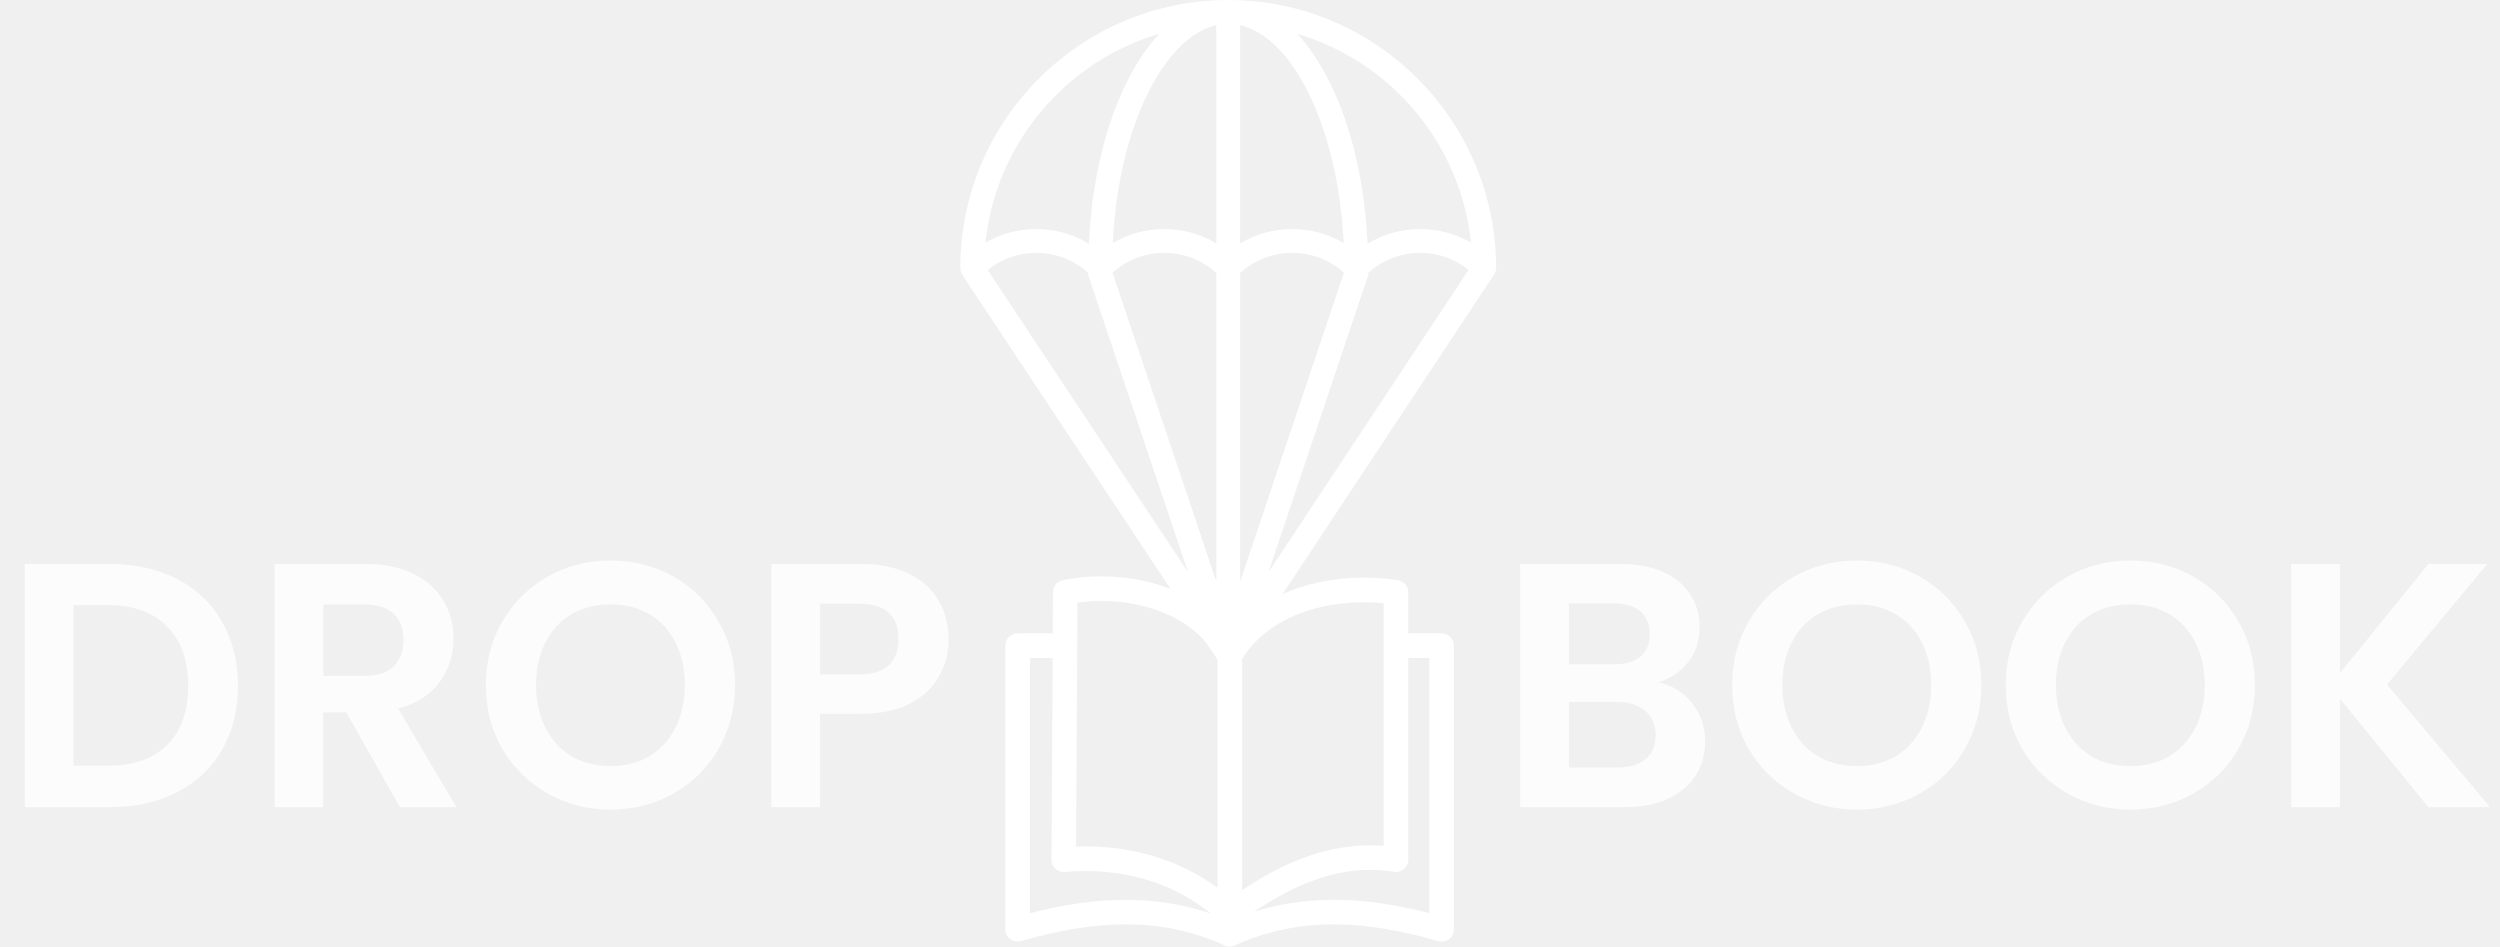
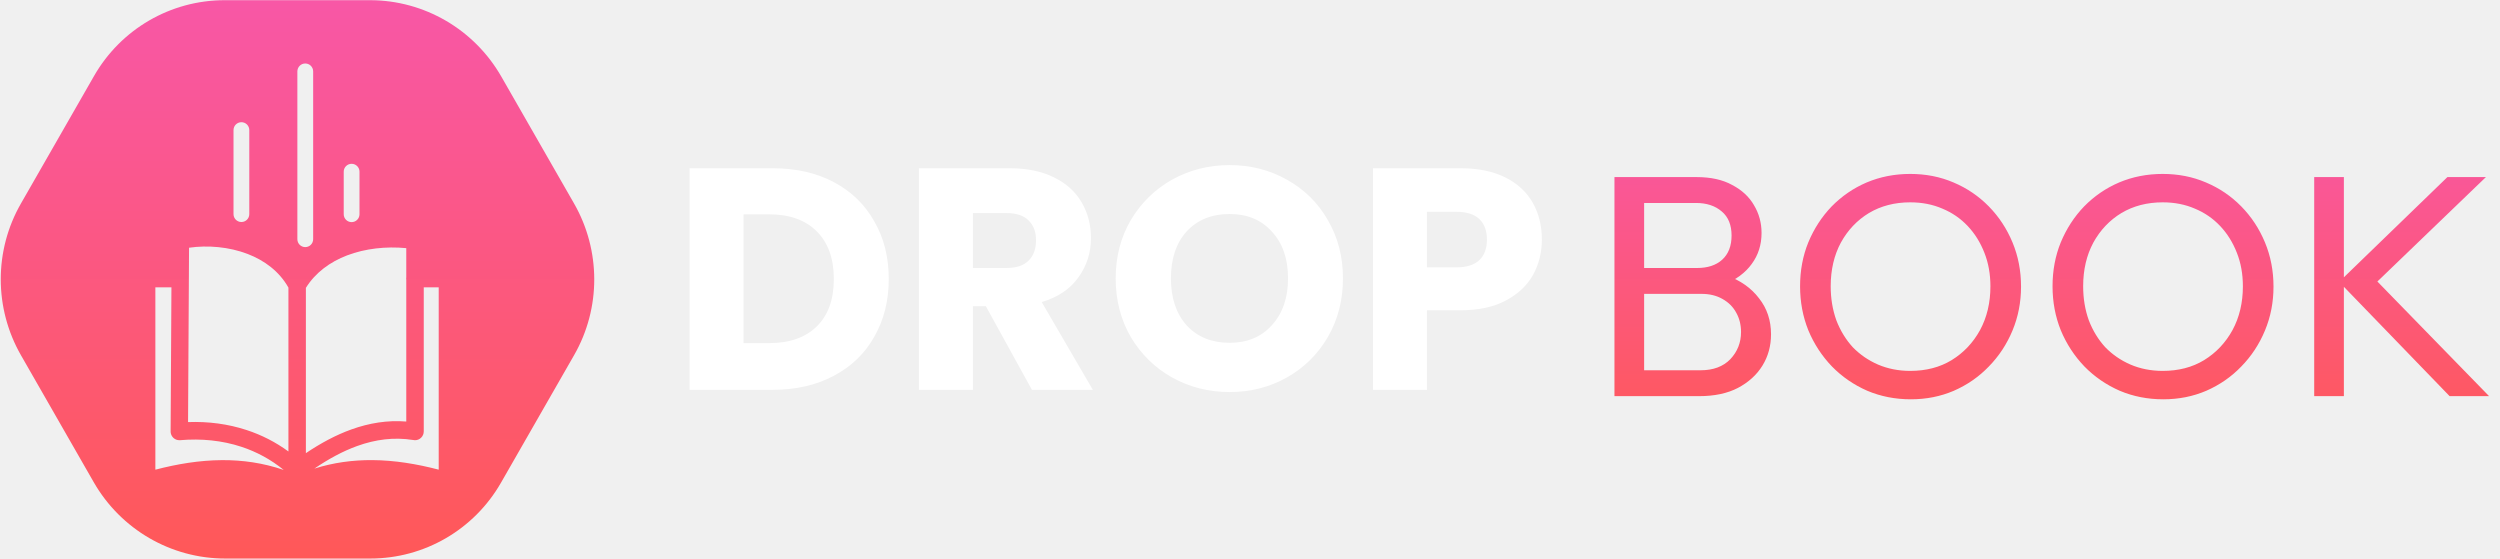
- <svg xmlns="http://www.w3.org/2000/svg" width="1722" height="652" viewBox="0 0 1722 652" fill="none">
-   <path d="M75.611 388.468C93.21 388.468 108.65 391.908 121.93 398.788C135.37 405.668 145.69 415.508 152.89 428.308C160.25 440.948 163.93 455.668 163.93 472.468C163.93 489.268 160.25 503.988 152.89 516.628C145.69 529.108 135.37 538.788 121.93 545.668C108.65 552.548 93.21 555.988 75.611 555.988H17.05V388.468H75.611ZM74.41 527.428C92.01 527.428 105.61 522.628 115.21 513.028C124.81 503.428 129.61 489.908 129.61 472.468C129.61 455.028 124.81 441.428 115.21 431.668C105.61 421.748 92.01 416.788 74.41 416.788H50.651V527.428H74.41ZM275.482 555.988L238.522 490.708H222.682V555.988H189.082V388.468H251.962C264.922 388.468 275.962 390.788 285.082 395.428C294.202 399.908 301.002 406.068 305.482 413.908C310.122 421.588 312.442 430.228 312.442 439.828C312.442 450.868 309.242 460.868 302.842 469.828C296.442 478.628 286.922 484.708 274.282 488.068L314.362 555.988H275.482ZM222.682 465.508H250.762C259.882 465.508 266.682 463.348 271.162 459.028C275.642 454.548 277.882 448.388 277.882 440.548C277.882 432.868 275.642 426.948 271.162 422.788C266.682 418.468 259.882 416.308 250.762 416.308H222.682V465.508ZM420.592 557.668C404.912 557.668 390.512 553.988 377.392 546.628C364.272 539.268 353.872 529.108 346.192 516.148C338.512 503.028 334.672 488.228 334.672 471.748C334.672 455.428 338.512 440.788 346.192 427.828C353.872 414.708 364.272 404.468 377.392 397.108C390.512 389.748 404.912 386.068 420.592 386.068C436.432 386.068 450.832 389.748 463.792 397.108C476.912 404.468 487.232 414.708 494.752 427.828C502.432 440.788 506.272 455.428 506.272 471.748C506.272 488.228 502.432 503.028 494.752 516.148C487.232 529.108 476.912 539.268 463.792 546.628C450.672 553.988 436.272 557.668 420.592 557.668ZM420.592 527.668C430.672 527.668 439.552 525.428 447.232 520.948C454.912 516.308 460.912 509.748 465.232 501.268C469.552 492.788 471.712 482.948 471.712 471.748C471.712 460.548 469.552 450.788 465.232 442.468C460.912 433.988 454.912 427.508 447.232 423.028C439.552 418.548 430.672 416.308 420.592 416.308C410.512 416.308 401.552 418.548 393.712 423.028C386.032 427.508 380.032 433.988 375.712 442.468C371.392 450.788 369.232 460.548 369.232 471.748C369.232 482.948 371.392 492.788 375.712 501.268C380.032 509.748 386.032 516.308 393.712 520.948C401.552 525.428 410.512 527.668 420.592 527.668ZM653.429 440.308C653.429 449.268 651.269 457.668 646.949 465.508C642.789 473.348 636.149 479.668 627.029 484.468C618.069 489.268 606.709 491.668 592.949 491.668H564.869V555.988H531.269V388.468H592.949C605.909 388.468 616.949 390.708 626.069 395.188C635.189 399.668 641.989 405.828 646.469 413.668C651.109 421.508 653.429 430.388 653.429 440.308ZM591.509 464.548C600.789 464.548 607.669 462.468 612.149 458.308C616.629 453.988 618.869 447.988 618.869 440.308C618.869 423.988 609.749 415.828 591.509 415.828H564.869V464.548H591.509Z" fill="white" fill-opacity="0.8" />
-   <path d="M846 0.012C744.261 0.012 661.49 82.782 661.49 184.521C661.49 185.826 661.802 187.113 662.4 188.273L663.115 189.664C663.253 189.933 663.406 190.194 663.573 190.445L839.09 455.128C839.995 456.58 841.319 457.7 842.879 458.353C842.988 458.399 843.094 458.447 843.204 458.488C843.413 458.564 843.624 458.631 843.839 458.691C844.013 458.74 844.191 458.782 844.37 458.819C844.55 458.857 844.729 458.895 844.913 458.922C845.243 458.969 845.579 458.996 845.917 459.002C845.957 459.002 845.996 459.012 846.035 459.012C846.039 459.012 846.045 459.011 846.049 459.011C846.055 459.011 846.061 459.012 846.067 459.012H846.071C846.478 459.012 846.878 458.973 847.274 458.913C847.338 458.904 847.399 458.889 847.463 458.878C847.817 458.817 848.164 458.732 848.505 458.626C848.551 458.611 848.596 458.597 848.643 458.582C850.366 458.011 851.881 456.889 852.908 455.336L1029.15 189.048C1030.04 187.705 1030.51 186.131 1030.51 184.521C1030.51 82.782 947.738 0.012 846 0.012ZM816.984 28.334C823.737 22.62 830.709 18.954 837.795 17.354V167.659C827.076 161.215 814.785 157.766 801.924 157.765C789.23 157.765 777.09 161.128 766.47 167.41C768.393 128.058 776.931 91.664 791.003 63.522C798.599 48.33 807.34 36.492 816.984 28.334ZM798.563 23.246C790.418 31.947 782.931 42.979 776.328 56.185C761.109 86.623 751.943 125.794 750.026 167.886C739.219 161.293 726.786 157.765 713.771 157.765C701.269 157.765 689.307 161.031 678.804 167.132C685.877 98.617 734.263 42.191 798.563 23.246ZM680.292 185.97C689.748 178.331 701.416 174.173 713.771 174.173C727.325 174.173 740.062 179.165 749.946 188.283L749.225 188.525L818.332 394.138L680.292 185.97ZM837.796 400.546L766.292 187.803C776.099 178.995 788.614 174.173 801.924 174.173C815.34 174.173 827.955 179.071 837.795 188.016L837.795 197.512L837.796 400.546ZM854.202 17.354C861.289 18.954 868.261 22.62 875.015 28.334C884.658 36.492 893.4 48.33 900.996 63.522C915.067 91.665 923.609 128.059 925.531 167.411C914.913 161.129 902.771 157.766 890.076 157.765C877.215 157.765 864.92 161.215 854.202 167.659V17.354ZM854.202 188.017C864.044 179.072 876.656 174.173 890.076 174.173C903.386 174.173 915.902 178.997 925.708 187.805L854.202 400.716V188.017ZM873.703 394.186L942.774 188.526L942.053 188.284C951.936 179.165 964.675 174.173 978.228 174.173C990.526 174.173 1002.14 178.295 1011.58 185.867L873.703 394.186ZM978.228 157.765C965.214 157.765 952.779 161.293 941.972 167.886C940.055 125.794 930.89 86.622 915.67 56.185C909.067 42.977 901.577 31.947 893.429 23.245C957.732 42.188 1006.12 98.617 1013.2 167.133C1002.69 161.031 990.729 157.765 978.228 157.765Z" fill="white" />
-   <path d="M724.276 591.388L725.055 453.234H709.464V629.02C730.889 623.486 752.389 619.964 774.041 619.813C794.032 619.688 814.023 622.48 834.065 629.272C821.618 619.184 807.737 611.764 792.926 606.934C774.267 600.846 754.099 598.834 733.429 600.595C728.752 600.972 724.678 597.501 724.276 592.847C724.225 592.344 724.225 591.866 724.276 591.388ZM953.058 446.015C953.008 445.612 952.958 445.185 952.958 444.732C952.958 444.304 952.983 443.877 953.058 443.449V415.476C933.444 413.615 913.226 415.778 895.573 422.469C879.077 428.733 864.844 439.022 855.591 453.763V613.097C869.974 603.487 884.685 595.589 899.798 590.205C917.023 584.068 934.727 581.15 953.058 582.609V446.015ZM970.032 436.255H993.016C997.693 436.255 1001.49 440.053 1001.49 444.732V640.089C1001.49 644.767 997.693 648.566 993.016 648.566C992.061 648.566 991.13 648.415 990.275 648.113C966.637 641.346 943.151 636.844 919.89 636.693C897.208 636.542 874.551 640.541 851.793 650.578C850.385 651.509 848.7 652.012 846.965 651.987C845.255 652.012 843.571 651.509 842.137 650.578C819.405 640.516 796.723 636.542 774.041 636.693C750.78 636.844 727.318 641.346 703.656 648.113C702.801 648.415 701.87 648.566 700.915 648.566C696.288 648.591 692.49 644.793 692.49 640.114V444.732C692.49 440.053 696.288 436.255 700.965 436.255H725.131L725.281 407.93C725.307 403.854 728.173 400.484 732.021 399.679C754.326 395.025 781.434 396.182 805.197 405.288C821.618 411.577 836.53 421.614 847.418 436.104C858.407 422.595 873.093 412.885 889.614 406.622C912.195 398.044 938.247 395.981 962.765 399.578C966.99 400.182 970.007 403.829 970.007 407.955V436.255H970.032ZM863.813 627.989C882.548 622.102 901.257 619.688 919.966 619.788C941.617 619.914 963.117 623.461 984.542 628.995V453.234H970.032V592.142C970.032 596.821 966.235 600.62 961.558 600.62C960.879 600.62 960.225 600.544 959.596 600.393C941.038 597.475 923.059 599.89 905.506 606.154C891.374 611.21 877.493 618.757 863.813 627.989ZM838.642 611.462V453.511C829.765 437.839 815.406 427.35 799.187 421.136C780.805 414.093 760.16 412.508 742.155 415.074L741.199 583.137C760.839 582.432 780.051 584.923 798.131 590.834C812.515 595.513 826.144 602.381 838.642 611.462Z" fill="white" />
-   <path d="M1142.11 470.068C1151.55 471.828 1159.31 476.548 1165.39 484.228C1171.47 491.908 1174.51 500.708 1174.51 510.628C1174.51 519.588 1172.27 527.508 1167.79 534.388C1163.47 541.108 1157.15 546.388 1148.83 550.228C1140.51 554.068 1130.67 555.988 1119.31 555.988H1047.07V388.468H1116.19C1127.55 388.468 1137.31 390.308 1145.47 393.988C1153.79 397.668 1160.03 402.788 1164.19 409.348C1168.51 415.908 1170.67 423.348 1170.67 431.668C1170.67 441.428 1168.03 449.588 1162.75 456.148C1157.63 462.708 1150.75 467.348 1142.11 470.068ZM1080.67 457.588H1111.39C1119.39 457.588 1125.55 455.828 1129.87 452.308C1134.19 448.628 1136.35 443.428 1136.35 436.708C1136.35 429.988 1134.19 424.788 1129.87 421.108C1125.55 417.428 1119.39 415.588 1111.39 415.588H1080.67V457.588ZM1114.51 528.628C1122.67 528.628 1128.99 526.708 1133.47 522.868C1138.11 519.028 1140.43 513.588 1140.43 506.548C1140.43 499.348 1138.03 493.748 1133.23 489.748C1128.43 485.588 1121.95 483.508 1113.79 483.508H1080.67V528.628H1114.51ZM1279.05 557.668C1263.37 557.668 1248.97 553.988 1235.85 546.628C1222.73 539.268 1212.33 529.108 1204.65 516.148C1196.97 503.028 1193.13 488.228 1193.13 471.748C1193.13 455.428 1196.97 440.788 1204.65 427.828C1212.33 414.708 1222.73 404.468 1235.85 397.108C1248.97 389.748 1263.37 386.068 1279.05 386.068C1294.89 386.068 1309.29 389.748 1322.25 397.108C1335.37 404.468 1345.69 414.708 1353.21 427.828C1360.89 440.788 1364.73 455.428 1364.73 471.748C1364.73 488.228 1360.89 503.028 1353.21 516.148C1345.69 529.108 1335.37 539.268 1322.25 546.628C1309.13 553.988 1294.73 557.668 1279.05 557.668ZM1279.05 527.668C1289.13 527.668 1298.01 525.428 1305.69 520.948C1313.37 516.308 1319.37 509.748 1323.69 501.268C1328.01 492.788 1330.17 482.948 1330.17 471.748C1330.17 460.548 1328.01 450.788 1323.69 442.468C1319.37 433.988 1313.37 427.508 1305.69 423.028C1298.01 418.548 1289.13 416.308 1279.05 416.308C1268.97 416.308 1260.01 418.548 1252.17 423.028C1244.49 427.508 1238.49 433.988 1234.17 442.468C1229.85 450.788 1227.69 460.548 1227.69 471.748C1227.69 482.948 1229.85 492.788 1234.17 501.268C1238.49 509.748 1244.49 516.308 1252.17 520.948C1260.01 525.428 1268.97 527.668 1279.05 527.668ZM1467.49 557.668C1451.81 557.668 1437.41 553.988 1424.29 546.628C1411.17 539.268 1400.77 529.108 1393.09 516.148C1385.41 503.028 1381.57 488.228 1381.57 471.748C1381.57 455.428 1385.41 440.788 1393.09 427.828C1400.77 414.708 1411.17 404.468 1424.29 397.108C1437.41 389.748 1451.81 386.068 1467.49 386.068C1483.33 386.068 1497.73 389.748 1510.69 397.108C1523.81 404.468 1534.13 414.708 1541.65 427.828C1549.33 440.788 1553.17 455.428 1553.17 471.748C1553.17 488.228 1549.33 503.028 1541.65 516.148C1534.13 529.108 1523.81 539.268 1510.69 546.628C1497.57 553.988 1483.17 557.668 1467.49 557.668ZM1467.49 527.668C1477.57 527.668 1486.45 525.428 1494.13 520.948C1501.81 516.308 1507.81 509.748 1512.13 501.268C1516.45 492.788 1518.61 482.948 1518.61 471.748C1518.61 460.548 1516.45 450.788 1512.13 442.468C1507.81 433.988 1501.81 427.508 1494.13 423.028C1486.45 418.548 1477.57 416.308 1467.49 416.308C1457.41 416.308 1448.45 418.548 1440.61 423.028C1432.93 427.508 1426.93 433.988 1422.61 442.468C1418.29 450.788 1416.13 460.548 1416.13 471.748C1416.13 482.948 1418.29 492.788 1422.61 501.268C1426.93 509.748 1432.93 516.308 1440.61 520.948C1448.45 525.428 1457.41 527.668 1467.49 527.668ZM1672.72 555.988L1611.76 481.348V555.988H1578.16V388.468H1611.76V463.588L1672.72 388.468H1713.28L1644.16 471.508L1715.2 555.988H1672.72Z" fill="white" fill-opacity="0.8" />
+ <svg xmlns="http://www.w3.org/2000/svg" width="1584" height="354" viewBox="0 0 1584 354" fill="none">
+   <path fill-rule="evenodd" clip-rule="evenodd" d="M234.415 0.121C268.726 0.121 300.471 18.581 317.627 48.511L363.69 128.871C380.766 158.661 380.794 195.29 363.765 224.999L317.403 305.879C300.373 335.589 268.865 353.879 234.713 353.879H142.586C108.275 353.879 76.529 335.418 59.374 305.489L13.31 225.129C-3.766 195.339 -3.794 158.71 13.236 129.001L59.597 48.12C76.627 18.411 108.136 0.121 142.287 0.121H234.415ZM182.746 286.049V182.226C176.953 171.925 167.582 165.029 156.997 160.945C145.001 156.316 131.528 155.274 119.778 156.96L119.154 267.43C131.971 266.967 144.509 268.604 156.308 272.49C165.695 275.565 174.59 280.08 182.746 286.049ZM257.414 177.298C257.381 177.034 257.348 176.753 257.348 176.455C257.348 176.174 257.365 175.893 257.414 175.612V157.225C244.614 156.001 231.419 157.423 219.899 161.822C209.134 165.939 199.845 172.702 193.806 182.391V287.123C203.193 280.807 212.793 275.615 222.656 272.077C233.897 268.042 245.451 266.124 257.414 267.083V177.298ZM108.619 182.044L108.11 272.854C108.077 273.168 108.077 273.482 108.11 273.813C108.373 276.872 111.031 279.154 114.084 278.906C127.573 277.748 140.734 279.071 152.911 283.072C162.577 286.247 171.636 291.125 179.759 297.755C166.68 293.291 153.633 291.456 140.587 291.538C126.457 291.637 112.426 293.952 98.444 297.59V182.044H108.619ZM199.173 296.912C211.399 293.043 223.608 291.456 235.818 291.522C249.947 291.604 263.978 293.936 277.96 297.573V182.044H268.491V273.35C268.491 276.425 266.013 278.922 262.961 278.922C262.518 278.922 262.091 278.872 261.681 278.773C249.57 276.855 237.836 278.443 226.381 282.56C217.159 285.883 208.1 290.844 199.173 296.912ZM157.953 82.428C157.953 79.667 155.715 77.428 152.953 77.428C150.192 77.428 147.953 79.667 147.953 82.428V135.671C147.953 138.432 150.192 140.671 152.953 140.671C155.715 140.671 157.953 138.432 157.953 135.671V82.428ZM193.415 40.229C196.176 40.229 198.415 42.468 198.415 45.229L198.415 151.568C198.415 154.329 196.176 156.568 193.415 156.568C190.653 156.568 188.415 154.329 188.415 151.568L188.415 45.229C188.415 42.468 190.653 40.229 193.415 40.229ZM227.782 108.787C227.782 106.026 225.543 103.787 222.782 103.787C220.02 103.787 217.782 106.026 217.782 108.787V135.737C217.782 138.498 220.02 140.737 222.782 140.737C225.543 140.737 227.782 138.498 227.782 135.737V108.787Z" fill="url(#paint0_linear_13_29)" />
+   <path d="M489.517 106.6C504.317 106.6 517.25 109.533 528.317 115.4C539.384 121.267 547.917 129.533 553.917 140.2C560.05 150.733 563.117 162.933 563.117 176.8C563.117 190.533 560.05 202.733 553.917 213.4C547.917 224.067 539.317 232.333 528.117 238.2C517.05 244.067 504.184 247 489.517 247H436.917V106.6H489.517ZM487.317 217.4C500.25 217.4 510.317 213.867 517.517 206.8C524.717 199.733 528.317 189.733 528.317 176.8C528.317 163.867 524.717 153.8 517.517 146.6C510.317 139.4 500.25 135.8 487.317 135.8H471.117V217.4H487.317ZM653.83 247L624.63 194H616.43V247H582.23V106.6H639.63C650.696 106.6 660.096 108.533 667.83 112.4C675.696 116.267 681.563 121.6 685.43 128.4C689.296 135.067 691.23 142.533 691.23 150.8C691.23 160.133 688.563 168.467 683.23 175.8C678.03 183.133 670.296 188.333 660.03 191.4L692.43 247H653.83ZM616.43 169.8H637.63C643.896 169.8 648.563 168.267 651.63 165.2C654.83 162.133 656.43 157.8 656.43 152.2C656.43 146.867 654.83 142.667 651.63 139.6C648.563 136.533 643.896 135 637.63 135H616.43V169.8ZM779.098 248.4C765.898 248.4 753.765 245.333 742.698 239.2C731.765 233.067 723.032 224.533 716.498 213.6C710.098 202.533 706.898 190.133 706.898 176.4C706.898 162.667 710.098 150.333 716.498 139.4C723.032 128.467 731.765 119.933 742.698 113.8C753.765 107.667 765.898 104.6 779.098 104.6C792.298 104.6 804.365 107.667 815.298 113.8C826.365 119.933 835.032 128.467 841.298 139.4C847.698 150.333 850.898 162.667 850.898 176.4C850.898 190.133 847.698 202.533 841.298 213.6C834.898 224.533 826.232 233.067 815.298 239.2C804.365 245.333 792.298 248.4 779.098 248.4ZM779.098 217.2C790.298 217.2 799.232 213.467 805.898 206C812.698 198.533 816.098 188.667 816.098 176.4C816.098 164 812.698 154.133 805.898 146.8C799.232 139.333 790.298 135.6 779.098 135.6C767.765 135.6 758.698 139.267 751.898 146.6C745.232 153.933 741.898 163.867 741.898 176.4C741.898 188.8 745.232 198.733 751.898 206.2C758.698 213.533 767.765 217.2 779.098 217.2ZM976.925 151.8C976.925 159.933 975.058 167.4 971.325 174.2C967.592 180.867 961.858 186.267 954.125 190.4C946.392 194.533 936.792 196.6 925.325 196.6H904.125V247H869.925V106.6H925.325C936.525 106.6 945.992 108.533 953.725 112.4C961.458 116.267 967.258 121.6 971.125 128.4C974.992 135.2 976.925 143 976.925 151.8ZM922.725 169.4C929.258 169.4 934.125 167.867 937.325 164.8C940.525 161.733 942.125 157.4 942.125 151.8C942.125 146.2 940.525 141.867 937.325 138.8C934.125 135.733 929.258 134.2 922.725 134.2H904.125V169.4H922.725Z" fill="white" />
+   <path d="M1035.52 251V234.6H1077.52C1085.52 234.6 1091.78 232.267 1096.32 227.6C1100.85 222.8 1103.12 217.067 1103.12 210.4C1103.12 205.867 1102.12 201.8 1100.12 198.2C1098.12 194.467 1095.18 191.533 1091.32 189.4C1087.58 187.267 1083.18 186.2 1078.12 186.2H1035.52V169.8H1075.32C1081.98 169.8 1087.25 168.067 1091.12 164.6C1095.12 161 1097.12 155.867 1097.12 149.2C1097.12 142.533 1095.05 137.467 1090.92 134C1086.78 130.4 1081.32 128.6 1074.52 128.6H1035.52V112.2H1074.92C1083.98 112.2 1091.52 113.867 1097.52 117.2C1103.65 120.4 1108.25 124.667 1111.32 130C1114.52 135.333 1116.12 141.2 1116.12 147.6C1116.12 155.067 1114.05 161.6 1109.92 167.2C1105.92 172.8 1099.98 177.2 1092.12 180.4L1093.72 174.4C1102.65 177.6 1109.58 182.467 1114.52 189C1119.58 195.4 1122.12 203 1122.12 211.8C1122.12 219.133 1120.32 225.733 1116.72 231.6C1113.12 237.467 1107.92 242.2 1101.12 245.8C1094.45 249.267 1086.25 251 1076.52 251H1035.52ZM1022.92 251V112.2H1041.72V251H1022.92ZM1210.73 253C1200.86 253 1191.66 251.2 1183.13 247.6C1174.59 243.867 1167.13 238.733 1160.73 232.2C1154.33 225.533 1149.33 217.867 1145.73 209.2C1142.26 200.533 1140.53 191.267 1140.53 181.4C1140.53 171.4 1142.26 162.133 1145.73 153.6C1149.33 144.933 1154.26 137.333 1160.53 130.8C1166.93 124.267 1174.33 119.2 1182.73 115.6C1191.26 112 1200.46 110.2 1210.33 110.2C1220.19 110.2 1229.33 112 1237.73 115.6C1246.26 119.2 1253.73 124.267 1260.13 130.8C1266.53 137.333 1271.53 144.933 1275.13 153.6C1278.73 162.267 1280.53 171.6 1280.53 181.6C1280.53 191.467 1278.73 200.733 1275.13 209.4C1271.53 218.067 1266.53 225.667 1260.13 232.2C1253.86 238.733 1246.46 243.867 1237.93 247.6C1229.53 251.2 1220.46 253 1210.73 253ZM1210.33 235C1220.33 235 1229.06 232.733 1236.53 228.2C1244.13 223.533 1250.13 217.2 1254.53 209.2C1258.93 201.067 1261.13 191.8 1261.13 181.4C1261.13 173.667 1259.86 166.6 1257.33 160.2C1254.79 153.667 1251.26 148 1246.73 143.2C1242.19 138.4 1236.86 134.733 1230.73 132.2C1224.59 129.533 1217.79 128.2 1210.33 128.2C1200.46 128.2 1191.73 130.467 1184.13 135C1176.66 139.533 1170.73 145.8 1166.33 153.8C1162.06 161.8 1159.93 171 1159.93 181.4C1159.93 189.133 1161.13 196.333 1163.53 203C1166.06 209.533 1169.53 215.2 1173.93 220C1178.46 224.667 1183.79 228.333 1189.93 231C1196.19 233.667 1202.99 235 1210.33 235ZM1370.69 253C1360.82 253 1351.62 251.2 1343.09 247.6C1334.55 243.867 1327.09 238.733 1320.69 232.2C1314.29 225.533 1309.29 217.867 1305.69 209.2C1302.22 200.533 1300.49 191.267 1300.49 181.4C1300.49 171.4 1302.22 162.133 1305.69 153.6C1309.29 144.933 1314.22 137.333 1320.49 130.8C1326.89 124.267 1334.29 119.2 1342.69 115.6C1351.22 112 1360.42 110.2 1370.29 110.2C1380.15 110.2 1389.29 112 1397.69 115.6C1406.22 119.2 1413.69 124.267 1420.09 130.8C1426.49 137.333 1431.49 144.933 1435.09 153.6C1438.69 162.267 1440.49 171.6 1440.49 181.6C1440.49 191.467 1438.69 200.733 1435.09 209.4C1431.49 218.067 1426.49 225.667 1420.09 232.2C1413.82 238.733 1406.42 243.867 1397.89 247.6C1389.49 251.2 1380.42 253 1370.69 253ZM1370.29 235C1380.29 235 1389.02 232.733 1396.49 228.2C1404.09 223.533 1410.09 217.2 1414.49 209.2C1418.89 201.067 1421.09 191.8 1421.09 181.4C1421.09 173.667 1419.82 166.6 1417.29 160.2C1414.75 153.667 1411.22 148 1406.69 143.2C1402.15 138.4 1396.82 134.733 1390.69 132.2C1384.55 129.533 1377.75 128.2 1370.29 128.2C1360.42 128.2 1351.69 130.467 1344.09 135C1336.62 139.533 1330.69 145.8 1326.29 153.8C1322.02 161.8 1319.89 171 1319.89 181.4C1319.89 189.133 1321.09 196.333 1323.49 203C1326.02 209.533 1329.49 215.2 1333.89 220C1338.42 224.667 1343.75 228.333 1349.89 231C1356.15 233.667 1362.95 235 1370.29 235ZM1552.08 251L1482.08 178.6L1550.68 112.2H1575.08L1501.08 183.4V173L1577.08 251H1552.08ZM1466.28 251V112.2H1485.08V251H1466.28Z" fill="url(#paint1_linear_13_29)" />
+   <defs>
+     <linearGradient id="paint0_linear_13_29" x1="188.5" y1="0.121" x2="188.5" y2="353.879" gradientUnits="userSpaceOnUse">
+       <stop stop-color="#F857A6" />
+       <stop offset="1" stop-color="#FF5858" />
+     </linearGradient>
+     <linearGradient id="paint1_linear_13_29" x1="1295.02" y1="72" x2="1295.02" y2="282" gradientUnits="userSpaceOnUse">
+       <stop stop-color="#F857A6" />
+       <stop offset="1" stop-color="#FF5858" />
+     </linearGradient>
+   </defs>
</svg>
